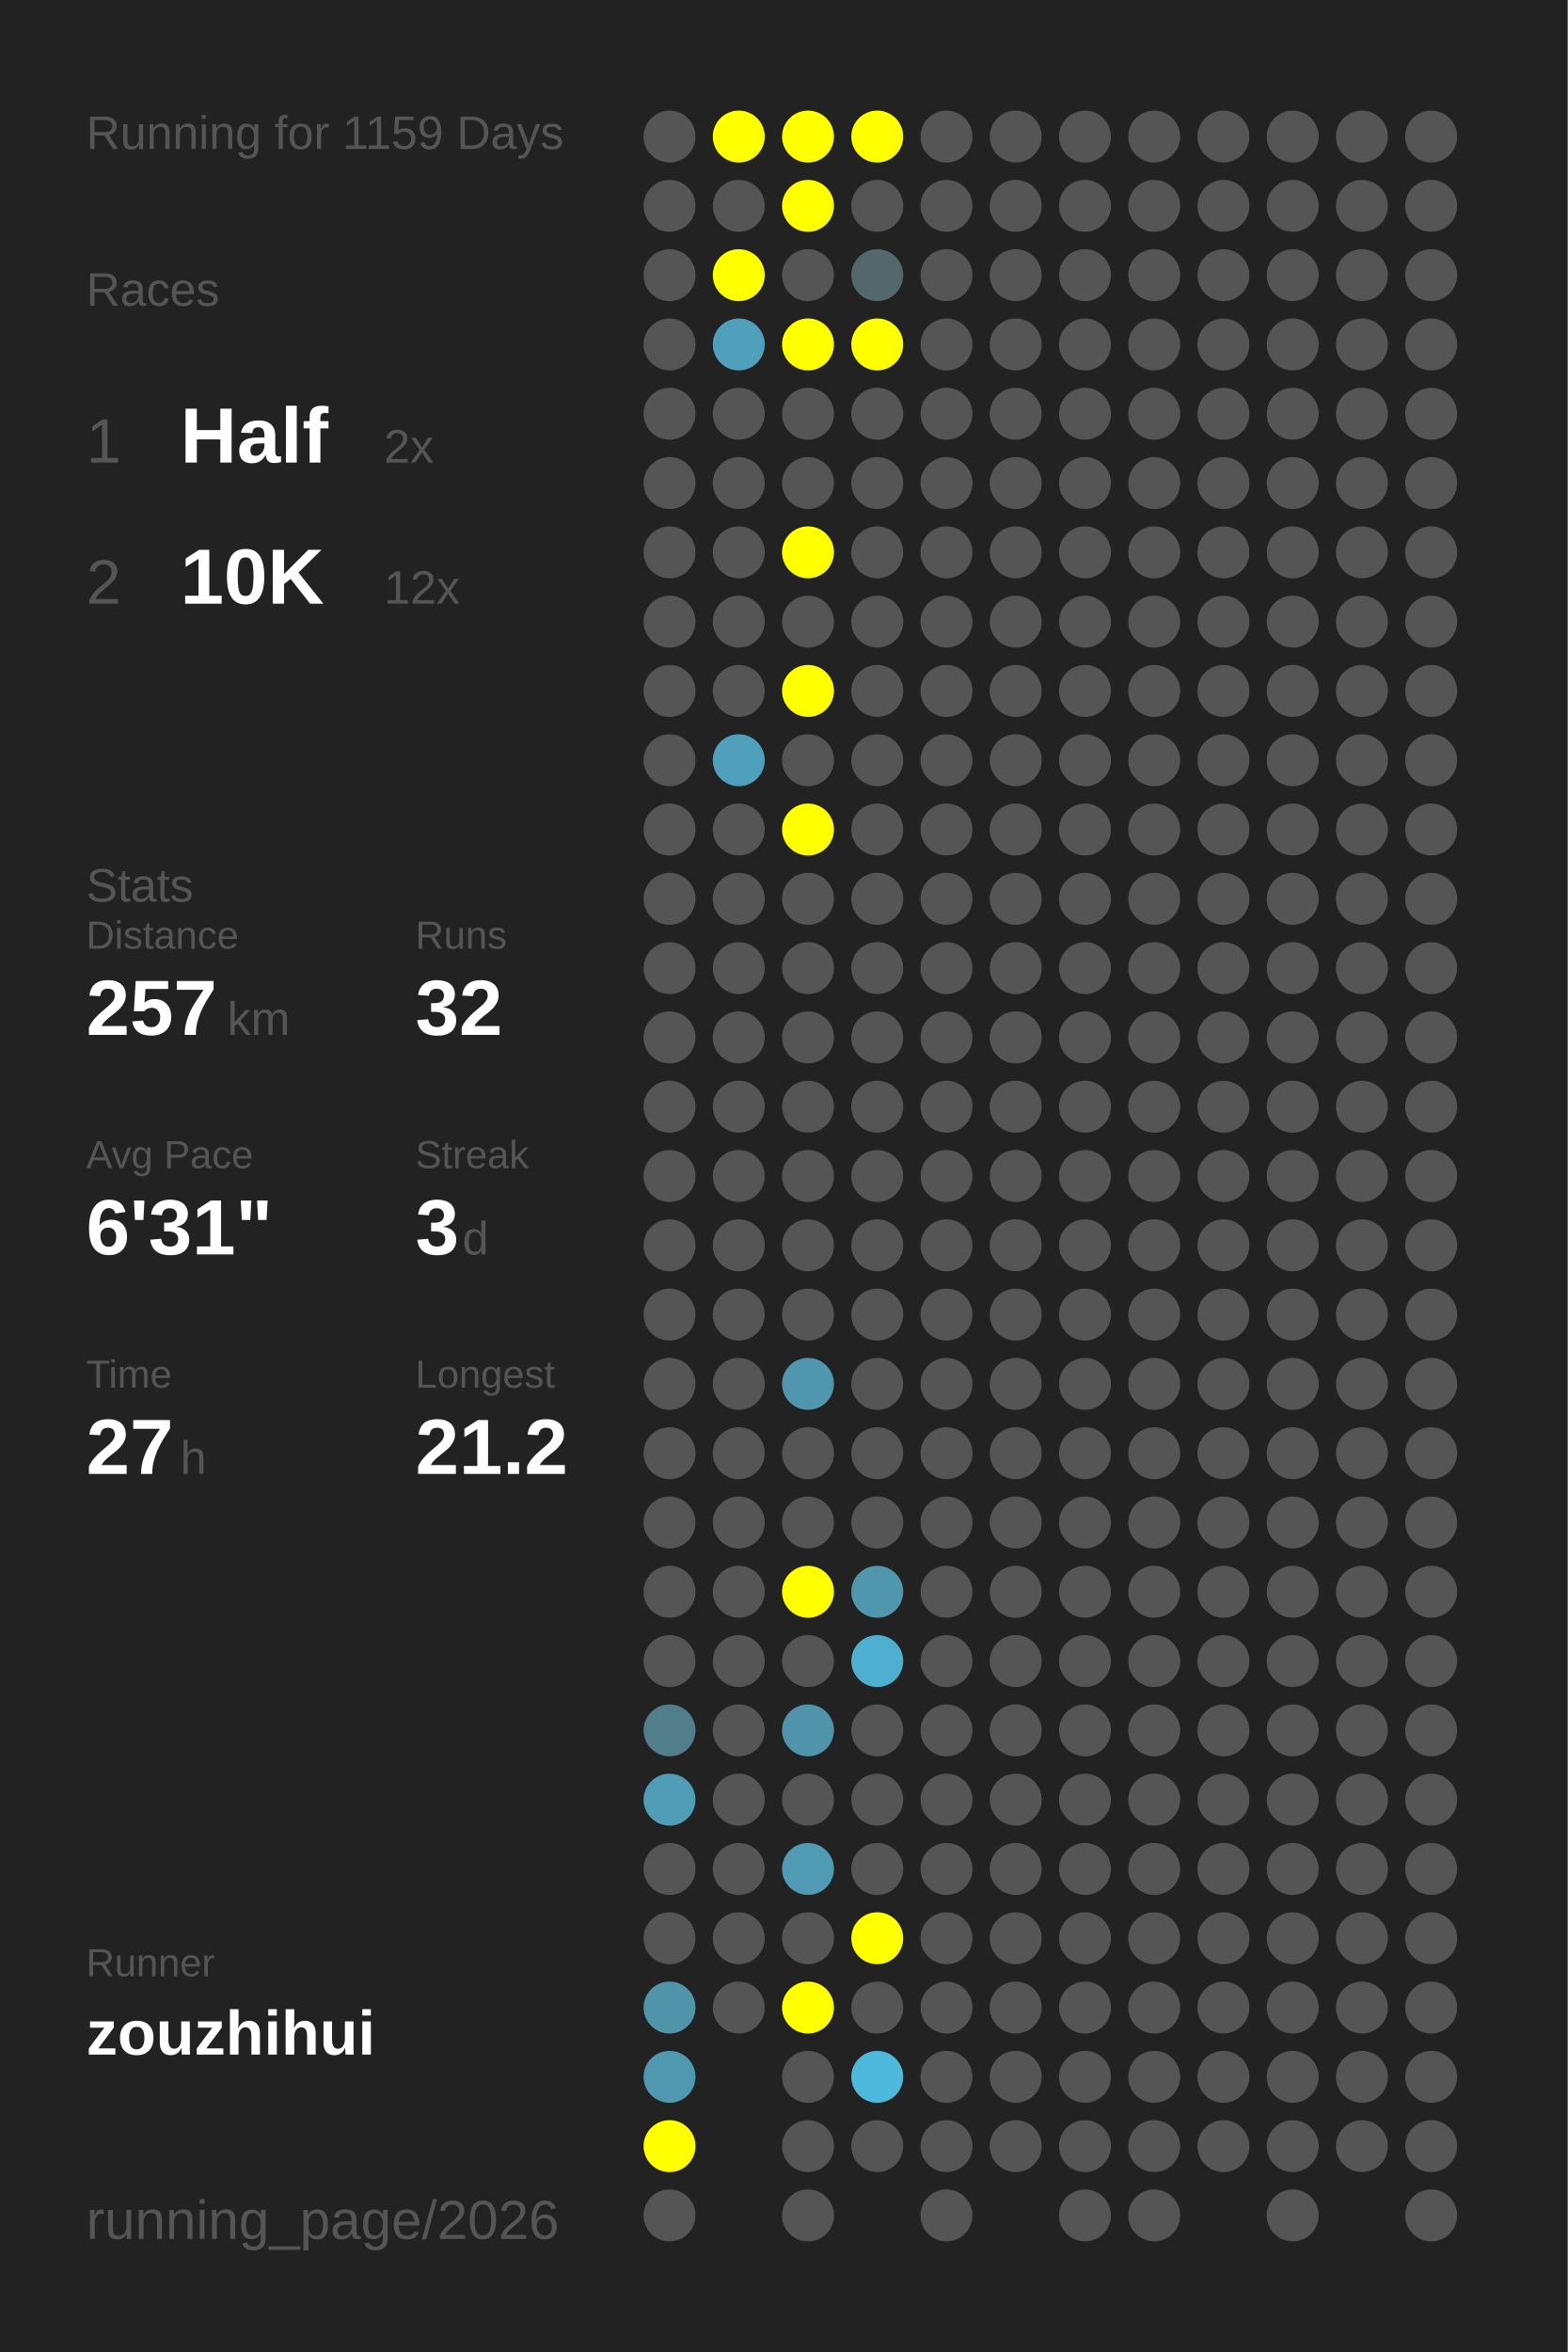
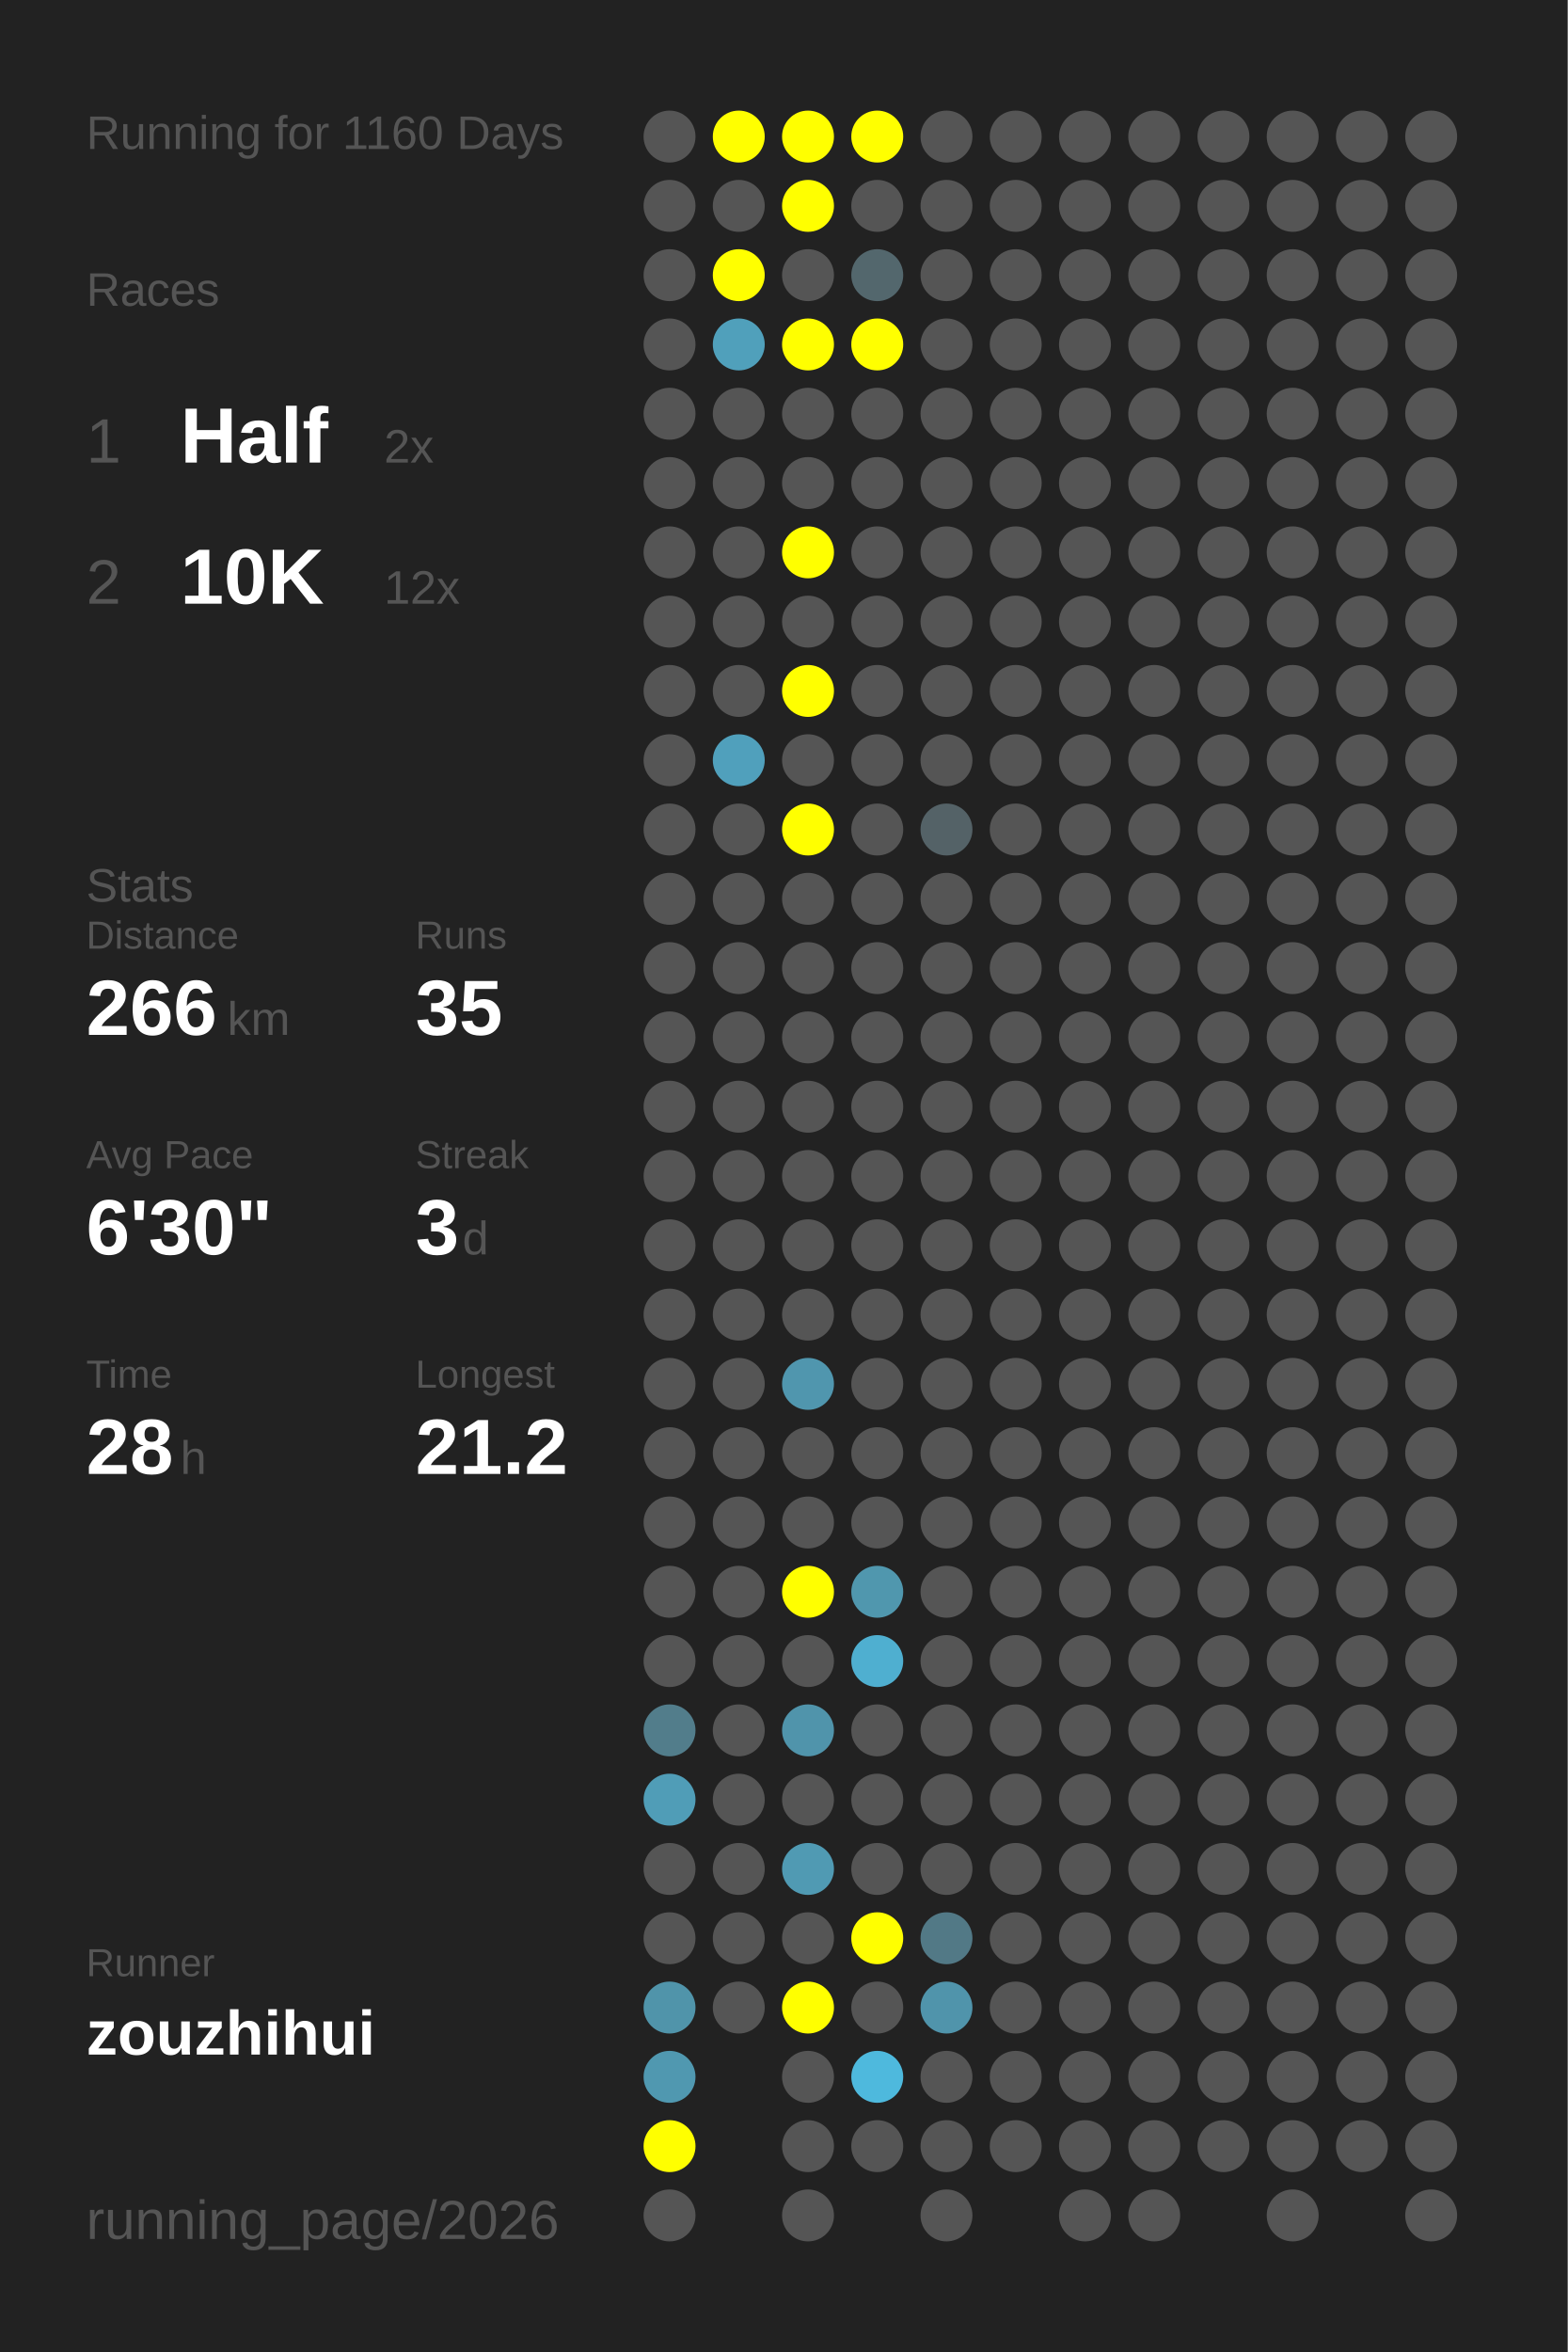
<svg xmlns="http://www.w3.org/2000/svg" baseProfile="full" height="300mm" version="1.1" viewBox="0,0,200,300" width="200mm">
  <defs />
  <rect fill="#222222" height="300" width="200" x="0" y="0" />
-   <text fill="#555555" style="font-size:6px; font-family:Arial;" x="11" y="19">Running for 1159 Days</text>
+   <text fill="#555555" style="font-size:6px; font-family:Arial;" x="11" y="19">Running for 1160 Days</text>
  <text fill="#555555" style="font-size:6px; font-family:Arial;" x="11" y="39">Races</text>
  <text fill="#555555" style="font-size:8px; font-family:Arial;" x="11" y="59">1</text>
  <text fill="#FFFFFF" style="font-size:10px; font-family:Arial; font-weight:bold;" x="23" y="59">Half</text>
  <text fill="#555555" style="font-size:6px; font-family:Arial;" x="49" y="59">2x</text>
  <text fill="#555555" style="font-size:8px; font-family:Arial;" x="11" y="77">2</text>
  <text fill="#FFFFFF" style="font-size:10px; font-family:Arial; font-weight:bold;" x="23" y="77">10K</text>
  <text fill="#555555" style="font-size:6px; font-family:Arial;" x="49" y="77">12x</text>
  <text fill="#555555" style="font-size:6px; font-family:Arial;" x="11" y="115">Stats</text>
  <text fill="#555555" style="font-size:5px; font-family:Arial;" x="11" y="121">Distance</text>
-   <text fill="#FFFFFF" style="font-size:10px; font-family:Arial; font-weight:bold;" x="11" y="132">257</text>
+   <text fill="#FFFFFF" style="font-size:10px; font-family:Arial; font-weight:bold;" x="11" y="132">266</text>
  <text fill="#555555" style="font-size:6px; font-family:Arial;" x="29" y="132">km</text>
  <text fill="#555555" style="font-size:5px; font-family:Arial;" x="53" y="121">Runs</text>
-   <text fill="#FFFFFF" style="font-size:10px; font-family:Arial; font-weight:bold;" x="53" y="132">32</text>
+   <text fill="#FFFFFF" style="font-size:10px; font-family:Arial; font-weight:bold;" x="53" y="132">35</text>
  <text fill="#555555" style="font-size:5px; font-family:Arial;" x="11" y="149">Avg Pace</text>
-   <text fill="#FFFFFF" style="font-size:10px; font-family:Arial; font-weight:bold;" x="11" y="160">6'31"</text>
+   <text fill="#FFFFFF" style="font-size:10px; font-family:Arial; font-weight:bold;" x="11" y="160">6'30"</text>
  <text fill="#555555" style="font-size:5px; font-family:Arial;" x="53" y="149">Streak</text>
  <text fill="#FFFFFF" style="font-size:10px; font-family:Arial; font-weight:bold;" x="53" y="160">3</text>
  <text fill="#555555" style="font-size:6px; font-family:Arial;" x="59" y="160">d</text>
  <text fill="#555555" style="font-size:5px; font-family:Arial;" x="11" y="177">Time</text>
-   <text fill="#FFFFFF" style="font-size:10px; font-family:Arial; font-weight:bold;" x="11" y="188">27</text>
+   <text fill="#FFFFFF" style="font-size:10px; font-family:Arial; font-weight:bold;" x="11" y="188">28</text>
  <text fill="#555555" style="font-size:6px; font-family:Arial;" x="23" y="188">h</text>
  <text fill="#555555" style="font-size:5px; font-family:Arial;" x="53" y="177">Longest</text>
  <text fill="#FFFFFF" style="font-size:10px; font-family:Arial; font-weight:bold;" x="53" y="188">21.2</text>
  <text fill="#555555" style="font-size:5px; font-family:Arial;" x="11" y="252.065">Runner</text>
  <text fill="#FFFFFF" style="font-size:8px; font-family:Arial; font-weight:bold;" x="11" y="262.065">zouzhihui</text>
  <text fill="#555555" style="font-size:7px; font-family:Arial;" x="11" y="285.581">running_page/2026</text>
  <circle cx="85.417" cy="17.419" fill="#555555" r="3.312" />
  <circle cx="85.417" cy="26.258" fill="#555555" r="3.312" />
  <circle cx="85.417" cy="35.097" fill="#555555" r="3.312" />
  <circle cx="85.417" cy="43.935" fill="#555555" r="3.312" />
  <circle cx="85.417" cy="52.774" fill="#555555" r="3.312" />
  <circle cx="85.417" cy="61.613" fill="#555555" r="3.312" />
  <circle cx="85.417" cy="70.452" fill="#555555" r="3.312" />
  <circle cx="85.417" cy="79.29" fill="#555555" r="3.312" />
  <circle cx="85.417" cy="88.129" fill="#555555" r="3.312" />
  <circle cx="85.417" cy="96.968" fill="#555555" r="3.312" />
  <circle cx="85.417" cy="105.806" fill="#555555" r="3.312" />
  <circle cx="85.417" cy="114.645" fill="#555555" r="3.312" />
  <circle cx="85.417" cy="123.484" fill="#555555" r="3.312" />
  <circle cx="85.417" cy="132.323" fill="#555555" r="3.312" />
  <circle cx="85.417" cy="141.161" fill="#555555" r="3.312" />
  <circle cx="85.417" cy="150" fill="#555555" r="3.312" />
  <circle cx="85.417" cy="158.839" fill="#555555" r="3.312" />
  <circle cx="85.417" cy="167.677" fill="#555555" r="3.312" />
  <circle cx="85.417" cy="176.516" fill="#555555" r="3.312" />
  <circle cx="85.417" cy="185.355" fill="#555555" r="3.312" />
  <circle cx="85.417" cy="194.194" fill="#555555" r="3.312" />
  <circle cx="85.417" cy="203.032" fill="#555555" r="3.312" />
  <circle cx="85.417" cy="211.871" fill="#555555" r="3.312" />
  <circle cx="85.417" cy="220.71" fill="#527d8b" r="3.312" />
  <circle cx="85.417" cy="229.548" fill="#509db7" r="3.312" />
  <circle cx="85.417" cy="238.387" fill="#555555" r="3.312" />
  <circle cx="85.417" cy="247.226" fill="#555555" r="3.312" />
  <circle cx="85.417" cy="256.065" fill="#5094aa" r="3.312" />
  <circle cx="85.417" cy="264.903" fill="#5098b0" r="3.312" />
  <circle cx="85.417" cy="273.742" fill="#FFFF00" r="3.312" />
  <circle cx="85.417" cy="282.581" fill="#555555" r="3.312" />
  <circle cx="94.25" cy="17.419" fill="#FFFF00" r="3.312" />
  <circle cx="94.25" cy="26.258" fill="#555555" r="3.312" />
  <circle cx="94.25" cy="35.097" fill="#FFFF00" r="3.312" />
  <circle cx="94.25" cy="43.935" fill="#50a0bb" r="3.312" />
  <circle cx="94.25" cy="52.774" fill="#555555" r="3.312" />
  <circle cx="94.25" cy="61.613" fill="#555555" r="3.312" />
  <circle cx="94.25" cy="70.452" fill="#555555" r="3.312" />
  <circle cx="94.25" cy="79.29" fill="#555555" r="3.312" />
  <circle cx="94.25" cy="88.129" fill="#555555" r="3.312" />
  <circle cx="94.25" cy="96.968" fill="#50a0bc" r="3.312" />
  <circle cx="94.25" cy="105.806" fill="#555555" r="3.312" />
  <circle cx="94.25" cy="114.645" fill="#555555" r="3.312" />
  <circle cx="94.25" cy="123.484" fill="#555555" r="3.312" />
  <circle cx="94.25" cy="132.323" fill="#555555" r="3.312" />
  <circle cx="94.25" cy="141.161" fill="#555555" r="3.312" />
  <circle cx="94.25" cy="150" fill="#555555" r="3.312" />
  <circle cx="94.25" cy="158.839" fill="#555555" r="3.312" />
  <circle cx="94.25" cy="167.677" fill="#555555" r="3.312" />
  <circle cx="94.25" cy="176.516" fill="#555555" r="3.312" />
  <circle cx="94.25" cy="185.355" fill="#555555" r="3.312" />
  <circle cx="94.25" cy="194.194" fill="#555555" r="3.312" />
  <circle cx="94.25" cy="203.032" fill="#555555" r="3.312" />
  <circle cx="94.25" cy="211.871" fill="#555555" r="3.312" />
  <circle cx="94.25" cy="220.71" fill="#555555" r="3.312" />
  <circle cx="94.25" cy="229.548" fill="#555555" r="3.312" />
  <circle cx="94.25" cy="238.387" fill="#555555" r="3.312" />
  <circle cx="94.25" cy="247.226" fill="#555555" r="3.312" />
  <circle cx="94.25" cy="256.065" fill="#555555" r="3.312" />
  <circle cx="103.083" cy="17.419" fill="#FFFF00" r="3.312" />
  <circle cx="103.083" cy="26.258" fill="#FFFF00" r="3.312" />
  <circle cx="103.083" cy="35.097" fill="#555555" r="3.312" />
  <circle cx="103.083" cy="43.935" fill="#FFFF00" r="3.312" />
  <circle cx="103.083" cy="52.774" fill="#555555" r="3.312" />
  <circle cx="103.083" cy="61.613" fill="#555555" r="3.312" />
  <circle cx="103.083" cy="70.452" fill="#FFFF00" r="3.312" />
  <circle cx="103.083" cy="79.29" fill="#555555" r="3.312" />
  <circle cx="103.083" cy="88.129" fill="#FFFF00" r="3.312" />
  <circle cx="103.083" cy="96.968" fill="#555555" r="3.312" />
  <circle cx="103.083" cy="105.806" fill="#FFFF00" r="3.312" />
  <circle cx="103.083" cy="114.645" fill="#555555" r="3.312" />
  <circle cx="103.083" cy="123.484" fill="#555555" r="3.312" />
  <circle cx="103.083" cy="132.323" fill="#555555" r="3.312" />
  <circle cx="103.083" cy="141.161" fill="#555555" r="3.312" />
  <circle cx="103.083" cy="150" fill="#555555" r="3.312" />
  <circle cx="103.083" cy="158.839" fill="#555555" r="3.312" />
  <circle cx="103.083" cy="167.677" fill="#555555" r="3.312" />
  <circle cx="103.083" cy="176.516" fill="#5096ae" r="3.312" />
  <circle cx="103.083" cy="185.355" fill="#555555" r="3.312" />
  <circle cx="103.083" cy="194.194" fill="#555555" r="3.312" />
  <circle cx="103.083" cy="203.032" fill="#FFFF00" r="3.312" />
  <circle cx="103.083" cy="211.871" fill="#555555" r="3.312" />
  <circle cx="103.083" cy="220.71" fill="#5094ab" r="3.312" />
  <circle cx="103.083" cy="229.548" fill="#555555" r="3.312" />
  <circle cx="103.083" cy="238.387" fill="#509ab3" r="3.312" />
  <circle cx="103.083" cy="247.226" fill="#555555" r="3.312" />
  <circle cx="103.083" cy="256.065" fill="#FFFF00" r="3.312" />
  <circle cx="103.083" cy="264.903" fill="#555555" r="3.312" />
  <circle cx="103.083" cy="273.742" fill="#555555" r="3.312" />
  <circle cx="103.083" cy="282.581" fill="#555555" r="3.312" />
  <circle cx="111.917" cy="17.419" fill="#FFFF00" r="3.312" />
  <circle cx="111.917" cy="26.258" fill="#555555" r="3.312" />
  <circle cx="111.917" cy="35.097" fill="#53676d" r="3.312" />
  <circle cx="111.917" cy="43.935" fill="#FFFF00" r="3.312" />
  <circle cx="111.917" cy="52.774" fill="#555555" r="3.312" />
  <circle cx="111.917" cy="61.613" fill="#555555" r="3.312" />
  <circle cx="111.917" cy="70.452" fill="#555555" r="3.312" />
  <circle cx="111.917" cy="79.29" fill="#555555" r="3.312" />
  <circle cx="111.917" cy="88.129" fill="#555555" r="3.312" />
  <circle cx="111.917" cy="96.968" fill="#555555" r="3.312" />
  <circle cx="111.917" cy="105.806" fill="#555555" r="3.312" />
  <circle cx="111.917" cy="114.645" fill="#555555" r="3.312" />
  <circle cx="111.917" cy="123.484" fill="#555555" r="3.312" />
  <circle cx="111.917" cy="132.323" fill="#555555" r="3.312" />
  <circle cx="111.917" cy="141.161" fill="#555555" r="3.312" />
  <circle cx="111.917" cy="150" fill="#555555" r="3.312" />
  <circle cx="111.917" cy="158.839" fill="#555555" r="3.312" />
  <circle cx="111.917" cy="167.677" fill="#555555" r="3.312" />
  <circle cx="111.917" cy="176.516" fill="#555555" r="3.312" />
  <circle cx="111.917" cy="185.355" fill="#555555" r="3.312" />
  <circle cx="111.917" cy="194.194" fill="#555555" r="3.312" />
  <circle cx="111.917" cy="203.032" fill="#5097ae" r="3.312" />
  <circle cx="111.917" cy="211.871" fill="#4fafd0" r="3.312" />
  <circle cx="111.917" cy="220.71" fill="#555555" r="3.312" />
  <circle cx="111.917" cy="229.548" fill="#555555" r="3.312" />
  <circle cx="111.917" cy="238.387" fill="#555555" r="3.312" />
  <circle cx="111.917" cy="247.226" fill="#FFFF00" r="3.312" />
  <circle cx="111.917" cy="256.065" fill="#555555" r="3.312" />
  <circle cx="111.917" cy="264.903" fill="#4eb9dd" r="3.312" />
  <circle cx="111.917" cy="273.742" fill="#555555" r="3.312" />
  <circle cx="120.75" cy="17.419" fill="#555555" r="3.312" />
  <circle cx="120.75" cy="26.258" fill="#555555" r="3.312" />
  <circle cx="120.75" cy="35.097" fill="#555555" r="3.312" />
  <circle cx="120.75" cy="43.935" fill="#555555" r="3.312" />
  <circle cx="120.75" cy="52.774" fill="#555555" r="3.312" />
  <circle cx="120.75" cy="61.613" fill="#555555" r="3.312" />
  <circle cx="120.75" cy="70.452" fill="#555555" r="3.312" />
  <circle cx="120.75" cy="79.29" fill="#555555" r="3.312" />
  <circle cx="120.75" cy="88.129" fill="#555555" r="3.312" />
  <circle cx="120.75" cy="96.968" fill="#555555" r="3.312" />
-   <circle cx="120.75" cy="105.806" fill="#555555" r="3.312" />
+   <circle cx="120.75" cy="105.806" fill="#546267" r="3.312" />
  <circle cx="120.75" cy="114.645" fill="#555555" r="3.312" />
  <circle cx="120.75" cy="123.484" fill="#555555" r="3.312" />
  <circle cx="120.75" cy="132.323" fill="#555555" r="3.312" />
  <circle cx="120.75" cy="141.161" fill="#555555" r="3.312" />
  <circle cx="120.75" cy="150" fill="#555555" r="3.312" />
  <circle cx="120.75" cy="158.839" fill="#555555" r="3.312" />
  <circle cx="120.75" cy="167.677" fill="#555555" r="3.312" />
  <circle cx="120.75" cy="176.516" fill="#555555" r="3.312" />
  <circle cx="120.75" cy="185.355" fill="#555555" r="3.312" />
  <circle cx="120.75" cy="194.194" fill="#555555" r="3.312" />
  <circle cx="120.75" cy="203.032" fill="#555555" r="3.312" />
  <circle cx="120.75" cy="211.871" fill="#555555" r="3.312" />
  <circle cx="120.75" cy="220.71" fill="#555555" r="3.312" />
  <circle cx="120.75" cy="229.548" fill="#555555" r="3.312" />
  <circle cx="120.75" cy="238.387" fill="#555555" r="3.312" />
-   <circle cx="120.75" cy="247.226" fill="#555555" r="3.312" />
-   <circle cx="120.75" cy="256.065" fill="#555555" r="3.312" />
+   <circle cx="120.75" cy="247.226" fill="#527986" r="3.312" />
+   <circle cx="120.75" cy="256.065" fill="#5094ab" r="3.312" />
  <circle cx="120.75" cy="264.903" fill="#555555" r="3.312" />
  <circle cx="120.75" cy="273.742" fill="#555555" r="3.312" />
  <circle cx="120.75" cy="282.581" fill="#555555" r="3.312" />
  <circle cx="129.583" cy="17.419" fill="#555555" r="3.312" />
  <circle cx="129.583" cy="26.258" fill="#555555" r="3.312" />
  <circle cx="129.583" cy="35.097" fill="#555555" r="3.312" />
  <circle cx="129.583" cy="43.935" fill="#555555" r="3.312" />
  <circle cx="129.583" cy="52.774" fill="#555555" r="3.312" />
  <circle cx="129.583" cy="61.613" fill="#555555" r="3.312" />
  <circle cx="129.583" cy="70.452" fill="#555555" r="3.312" />
  <circle cx="129.583" cy="79.29" fill="#555555" r="3.312" />
  <circle cx="129.583" cy="88.129" fill="#555555" r="3.312" />
  <circle cx="129.583" cy="96.968" fill="#555555" r="3.312" />
  <circle cx="129.583" cy="105.806" fill="#555555" r="3.312" />
  <circle cx="129.583" cy="114.645" fill="#555555" r="3.312" />
  <circle cx="129.583" cy="123.484" fill="#555555" r="3.312" />
  <circle cx="129.583" cy="132.323" fill="#555555" r="3.312" />
  <circle cx="129.583" cy="141.161" fill="#555555" r="3.312" />
  <circle cx="129.583" cy="150" fill="#555555" r="3.312" />
  <circle cx="129.583" cy="158.839" fill="#555555" r="3.312" />
  <circle cx="129.583" cy="167.677" fill="#555555" r="3.312" />
  <circle cx="129.583" cy="176.516" fill="#555555" r="3.312" />
  <circle cx="129.583" cy="185.355" fill="#555555" r="3.312" />
  <circle cx="129.583" cy="194.194" fill="#555555" r="3.312" />
  <circle cx="129.583" cy="203.032" fill="#555555" r="3.312" />
  <circle cx="129.583" cy="211.871" fill="#555555" r="3.312" />
  <circle cx="129.583" cy="220.71" fill="#555555" r="3.312" />
  <circle cx="129.583" cy="229.548" fill="#555555" r="3.312" />
  <circle cx="129.583" cy="238.387" fill="#555555" r="3.312" />
  <circle cx="129.583" cy="247.226" fill="#555555" r="3.312" />
  <circle cx="129.583" cy="256.065" fill="#555555" r="3.312" />
  <circle cx="129.583" cy="264.903" fill="#555555" r="3.312" />
  <circle cx="129.583" cy="273.742" fill="#555555" r="3.312" />
  <circle cx="138.417" cy="17.419" fill="#555555" r="3.312" />
  <circle cx="138.417" cy="26.258" fill="#555555" r="3.312" />
  <circle cx="138.417" cy="35.097" fill="#555555" r="3.312" />
  <circle cx="138.417" cy="43.935" fill="#555555" r="3.312" />
  <circle cx="138.417" cy="52.774" fill="#555555" r="3.312" />
  <circle cx="138.417" cy="61.613" fill="#555555" r="3.312" />
  <circle cx="138.417" cy="70.452" fill="#555555" r="3.312" />
  <circle cx="138.417" cy="79.29" fill="#555555" r="3.312" />
  <circle cx="138.417" cy="88.129" fill="#555555" r="3.312" />
  <circle cx="138.417" cy="96.968" fill="#555555" r="3.312" />
  <circle cx="138.417" cy="105.806" fill="#555555" r="3.312" />
  <circle cx="138.417" cy="114.645" fill="#555555" r="3.312" />
  <circle cx="138.417" cy="123.484" fill="#555555" r="3.312" />
  <circle cx="138.417" cy="132.323" fill="#555555" r="3.312" />
  <circle cx="138.417" cy="141.161" fill="#555555" r="3.312" />
  <circle cx="138.417" cy="150" fill="#555555" r="3.312" />
  <circle cx="138.417" cy="158.839" fill="#555555" r="3.312" />
  <circle cx="138.417" cy="167.677" fill="#555555" r="3.312" />
  <circle cx="138.417" cy="176.516" fill="#555555" r="3.312" />
  <circle cx="138.417" cy="185.355" fill="#555555" r="3.312" />
  <circle cx="138.417" cy="194.194" fill="#555555" r="3.312" />
  <circle cx="138.417" cy="203.032" fill="#555555" r="3.312" />
  <circle cx="138.417" cy="211.871" fill="#555555" r="3.312" />
  <circle cx="138.417" cy="220.71" fill="#555555" r="3.312" />
  <circle cx="138.417" cy="229.548" fill="#555555" r="3.312" />
  <circle cx="138.417" cy="238.387" fill="#555555" r="3.312" />
  <circle cx="138.417" cy="247.226" fill="#555555" r="3.312" />
  <circle cx="138.417" cy="256.065" fill="#555555" r="3.312" />
  <circle cx="138.417" cy="264.903" fill="#555555" r="3.312" />
  <circle cx="138.417" cy="273.742" fill="#555555" r="3.312" />
  <circle cx="138.417" cy="282.581" fill="#555555" r="3.312" />
  <circle cx="147.25" cy="17.419" fill="#555555" r="3.312" />
  <circle cx="147.25" cy="26.258" fill="#555555" r="3.312" />
  <circle cx="147.25" cy="35.097" fill="#555555" r="3.312" />
  <circle cx="147.25" cy="43.935" fill="#555555" r="3.312" />
  <circle cx="147.25" cy="52.774" fill="#555555" r="3.312" />
  <circle cx="147.25" cy="61.613" fill="#555555" r="3.312" />
  <circle cx="147.25" cy="70.452" fill="#555555" r="3.312" />
  <circle cx="147.25" cy="79.29" fill="#555555" r="3.312" />
  <circle cx="147.25" cy="88.129" fill="#555555" r="3.312" />
  <circle cx="147.25" cy="96.968" fill="#555555" r="3.312" />
  <circle cx="147.25" cy="105.806" fill="#555555" r="3.312" />
  <circle cx="147.25" cy="114.645" fill="#555555" r="3.312" />
  <circle cx="147.25" cy="123.484" fill="#555555" r="3.312" />
  <circle cx="147.25" cy="132.323" fill="#555555" r="3.312" />
  <circle cx="147.25" cy="141.161" fill="#555555" r="3.312" />
  <circle cx="147.25" cy="150" fill="#555555" r="3.312" />
  <circle cx="147.25" cy="158.839" fill="#555555" r="3.312" />
  <circle cx="147.25" cy="167.677" fill="#555555" r="3.312" />
  <circle cx="147.25" cy="176.516" fill="#555555" r="3.312" />
  <circle cx="147.25" cy="185.355" fill="#555555" r="3.312" />
  <circle cx="147.25" cy="194.194" fill="#555555" r="3.312" />
  <circle cx="147.25" cy="203.032" fill="#555555" r="3.312" />
  <circle cx="147.25" cy="211.871" fill="#555555" r="3.312" />
  <circle cx="147.25" cy="220.71" fill="#555555" r="3.312" />
  <circle cx="147.25" cy="229.548" fill="#555555" r="3.312" />
  <circle cx="147.25" cy="238.387" fill="#555555" r="3.312" />
  <circle cx="147.25" cy="247.226" fill="#555555" r="3.312" />
  <circle cx="147.25" cy="256.065" fill="#555555" r="3.312" />
  <circle cx="147.25" cy="264.903" fill="#555555" r="3.312" />
  <circle cx="147.25" cy="273.742" fill="#555555" r="3.312" />
  <circle cx="147.25" cy="282.581" fill="#555555" r="3.312" />
  <circle cx="156.083" cy="17.419" fill="#555555" r="3.312" />
  <circle cx="156.083" cy="26.258" fill="#555555" r="3.312" />
  <circle cx="156.083" cy="35.097" fill="#555555" r="3.312" />
  <circle cx="156.083" cy="43.935" fill="#555555" r="3.312" />
  <circle cx="156.083" cy="52.774" fill="#555555" r="3.312" />
  <circle cx="156.083" cy="61.613" fill="#555555" r="3.312" />
  <circle cx="156.083" cy="70.452" fill="#555555" r="3.312" />
  <circle cx="156.083" cy="79.29" fill="#555555" r="3.312" />
  <circle cx="156.083" cy="88.129" fill="#555555" r="3.312" />
  <circle cx="156.083" cy="96.968" fill="#555555" r="3.312" />
  <circle cx="156.083" cy="105.806" fill="#555555" r="3.312" />
  <circle cx="156.083" cy="114.645" fill="#555555" r="3.312" />
  <circle cx="156.083" cy="123.484" fill="#555555" r="3.312" />
  <circle cx="156.083" cy="132.323" fill="#555555" r="3.312" />
  <circle cx="156.083" cy="141.161" fill="#555555" r="3.312" />
  <circle cx="156.083" cy="150" fill="#555555" r="3.312" />
  <circle cx="156.083" cy="158.839" fill="#555555" r="3.312" />
  <circle cx="156.083" cy="167.677" fill="#555555" r="3.312" />
  <circle cx="156.083" cy="176.516" fill="#555555" r="3.312" />
  <circle cx="156.083" cy="185.355" fill="#555555" r="3.312" />
  <circle cx="156.083" cy="194.194" fill="#555555" r="3.312" />
  <circle cx="156.083" cy="203.032" fill="#555555" r="3.312" />
  <circle cx="156.083" cy="211.871" fill="#555555" r="3.312" />
  <circle cx="156.083" cy="220.71" fill="#555555" r="3.312" />
  <circle cx="156.083" cy="229.548" fill="#555555" r="3.312" />
  <circle cx="156.083" cy="238.387" fill="#555555" r="3.312" />
  <circle cx="156.083" cy="247.226" fill="#555555" r="3.312" />
  <circle cx="156.083" cy="256.065" fill="#555555" r="3.312" />
  <circle cx="156.083" cy="264.903" fill="#555555" r="3.312" />
  <circle cx="156.083" cy="273.742" fill="#555555" r="3.312" />
  <circle cx="164.917" cy="17.419" fill="#555555" r="3.312" />
  <circle cx="164.917" cy="26.258" fill="#555555" r="3.312" />
  <circle cx="164.917" cy="35.097" fill="#555555" r="3.312" />
  <circle cx="164.917" cy="43.935" fill="#555555" r="3.312" />
  <circle cx="164.917" cy="52.774" fill="#555555" r="3.312" />
  <circle cx="164.917" cy="61.613" fill="#555555" r="3.312" />
  <circle cx="164.917" cy="70.452" fill="#555555" r="3.312" />
  <circle cx="164.917" cy="79.29" fill="#555555" r="3.312" />
  <circle cx="164.917" cy="88.129" fill="#555555" r="3.312" />
  <circle cx="164.917" cy="96.968" fill="#555555" r="3.312" />
  <circle cx="164.917" cy="105.806" fill="#555555" r="3.312" />
  <circle cx="164.917" cy="114.645" fill="#555555" r="3.312" />
  <circle cx="164.917" cy="123.484" fill="#555555" r="3.312" />
  <circle cx="164.917" cy="132.323" fill="#555555" r="3.312" />
  <circle cx="164.917" cy="141.161" fill="#555555" r="3.312" />
  <circle cx="164.917" cy="150" fill="#555555" r="3.312" />
  <circle cx="164.917" cy="158.839" fill="#555555" r="3.312" />
  <circle cx="164.917" cy="167.677" fill="#555555" r="3.312" />
  <circle cx="164.917" cy="176.516" fill="#555555" r="3.312" />
  <circle cx="164.917" cy="185.355" fill="#555555" r="3.312" />
  <circle cx="164.917" cy="194.194" fill="#555555" r="3.312" />
  <circle cx="164.917" cy="203.032" fill="#555555" r="3.312" />
  <circle cx="164.917" cy="211.871" fill="#555555" r="3.312" />
  <circle cx="164.917" cy="220.71" fill="#555555" r="3.312" />
  <circle cx="164.917" cy="229.548" fill="#555555" r="3.312" />
  <circle cx="164.917" cy="238.387" fill="#555555" r="3.312" />
  <circle cx="164.917" cy="247.226" fill="#555555" r="3.312" />
  <circle cx="164.917" cy="256.065" fill="#555555" r="3.312" />
  <circle cx="164.917" cy="264.903" fill="#555555" r="3.312" />
  <circle cx="164.917" cy="273.742" fill="#555555" r="3.312" />
  <circle cx="164.917" cy="282.581" fill="#555555" r="3.312" />
  <circle cx="173.75" cy="17.419" fill="#555555" r="3.312" />
  <circle cx="173.75" cy="26.258" fill="#555555" r="3.312" />
  <circle cx="173.75" cy="35.097" fill="#555555" r="3.312" />
  <circle cx="173.75" cy="43.935" fill="#555555" r="3.312" />
  <circle cx="173.75" cy="52.774" fill="#555555" r="3.312" />
  <circle cx="173.75" cy="61.613" fill="#555555" r="3.312" />
  <circle cx="173.75" cy="70.452" fill="#555555" r="3.312" />
  <circle cx="173.75" cy="79.29" fill="#555555" r="3.312" />
  <circle cx="173.75" cy="88.129" fill="#555555" r="3.312" />
  <circle cx="173.75" cy="96.968" fill="#555555" r="3.312" />
  <circle cx="173.75" cy="105.806" fill="#555555" r="3.312" />
  <circle cx="173.75" cy="114.645" fill="#555555" r="3.312" />
  <circle cx="173.75" cy="123.484" fill="#555555" r="3.312" />
  <circle cx="173.75" cy="132.323" fill="#555555" r="3.312" />
  <circle cx="173.75" cy="141.161" fill="#555555" r="3.312" />
  <circle cx="173.75" cy="150" fill="#555555" r="3.312" />
  <circle cx="173.75" cy="158.839" fill="#555555" r="3.312" />
  <circle cx="173.75" cy="167.677" fill="#555555" r="3.312" />
  <circle cx="173.75" cy="176.516" fill="#555555" r="3.312" />
  <circle cx="173.75" cy="185.355" fill="#555555" r="3.312" />
  <circle cx="173.75" cy="194.194" fill="#555555" r="3.312" />
  <circle cx="173.75" cy="203.032" fill="#555555" r="3.312" />
  <circle cx="173.75" cy="211.871" fill="#555555" r="3.312" />
  <circle cx="173.75" cy="220.71" fill="#555555" r="3.312" />
  <circle cx="173.75" cy="229.548" fill="#555555" r="3.312" />
  <circle cx="173.75" cy="238.387" fill="#555555" r="3.312" />
  <circle cx="173.75" cy="247.226" fill="#555555" r="3.312" />
  <circle cx="173.75" cy="256.065" fill="#555555" r="3.312" />
  <circle cx="173.75" cy="264.903" fill="#555555" r="3.312" />
  <circle cx="173.75" cy="273.742" fill="#555555" r="3.312" />
  <circle cx="182.583" cy="17.419" fill="#555555" r="3.312" />
  <circle cx="182.583" cy="26.258" fill="#555555" r="3.312" />
  <circle cx="182.583" cy="35.097" fill="#555555" r="3.312" />
  <circle cx="182.583" cy="43.935" fill="#555555" r="3.312" />
  <circle cx="182.583" cy="52.774" fill="#555555" r="3.312" />
  <circle cx="182.583" cy="61.613" fill="#555555" r="3.312" />
  <circle cx="182.583" cy="70.452" fill="#555555" r="3.312" />
  <circle cx="182.583" cy="79.29" fill="#555555" r="3.312" />
  <circle cx="182.583" cy="88.129" fill="#555555" r="3.312" />
  <circle cx="182.583" cy="96.968" fill="#555555" r="3.312" />
  <circle cx="182.583" cy="105.806" fill="#555555" r="3.312" />
  <circle cx="182.583" cy="114.645" fill="#555555" r="3.312" />
  <circle cx="182.583" cy="123.484" fill="#555555" r="3.312" />
  <circle cx="182.583" cy="132.323" fill="#555555" r="3.312" />
  <circle cx="182.583" cy="141.161" fill="#555555" r="3.312" />
  <circle cx="182.583" cy="150" fill="#555555" r="3.312" />
  <circle cx="182.583" cy="158.839" fill="#555555" r="3.312" />
  <circle cx="182.583" cy="167.677" fill="#555555" r="3.312" />
  <circle cx="182.583" cy="176.516" fill="#555555" r="3.312" />
  <circle cx="182.583" cy="185.355" fill="#555555" r="3.312" />
  <circle cx="182.583" cy="194.194" fill="#555555" r="3.312" />
  <circle cx="182.583" cy="203.032" fill="#555555" r="3.312" />
  <circle cx="182.583" cy="211.871" fill="#555555" r="3.312" />
  <circle cx="182.583" cy="220.71" fill="#555555" r="3.312" />
  <circle cx="182.583" cy="229.548" fill="#555555" r="3.312" />
  <circle cx="182.583" cy="238.387" fill="#555555" r="3.312" />
  <circle cx="182.583" cy="247.226" fill="#555555" r="3.312" />
  <circle cx="182.583" cy="256.065" fill="#555555" r="3.312" />
  <circle cx="182.583" cy="264.903" fill="#555555" r="3.312" />
  <circle cx="182.583" cy="273.742" fill="#555555" r="3.312" />
  <circle cx="182.583" cy="282.581" fill="#555555" r="3.312" />
</svg>
